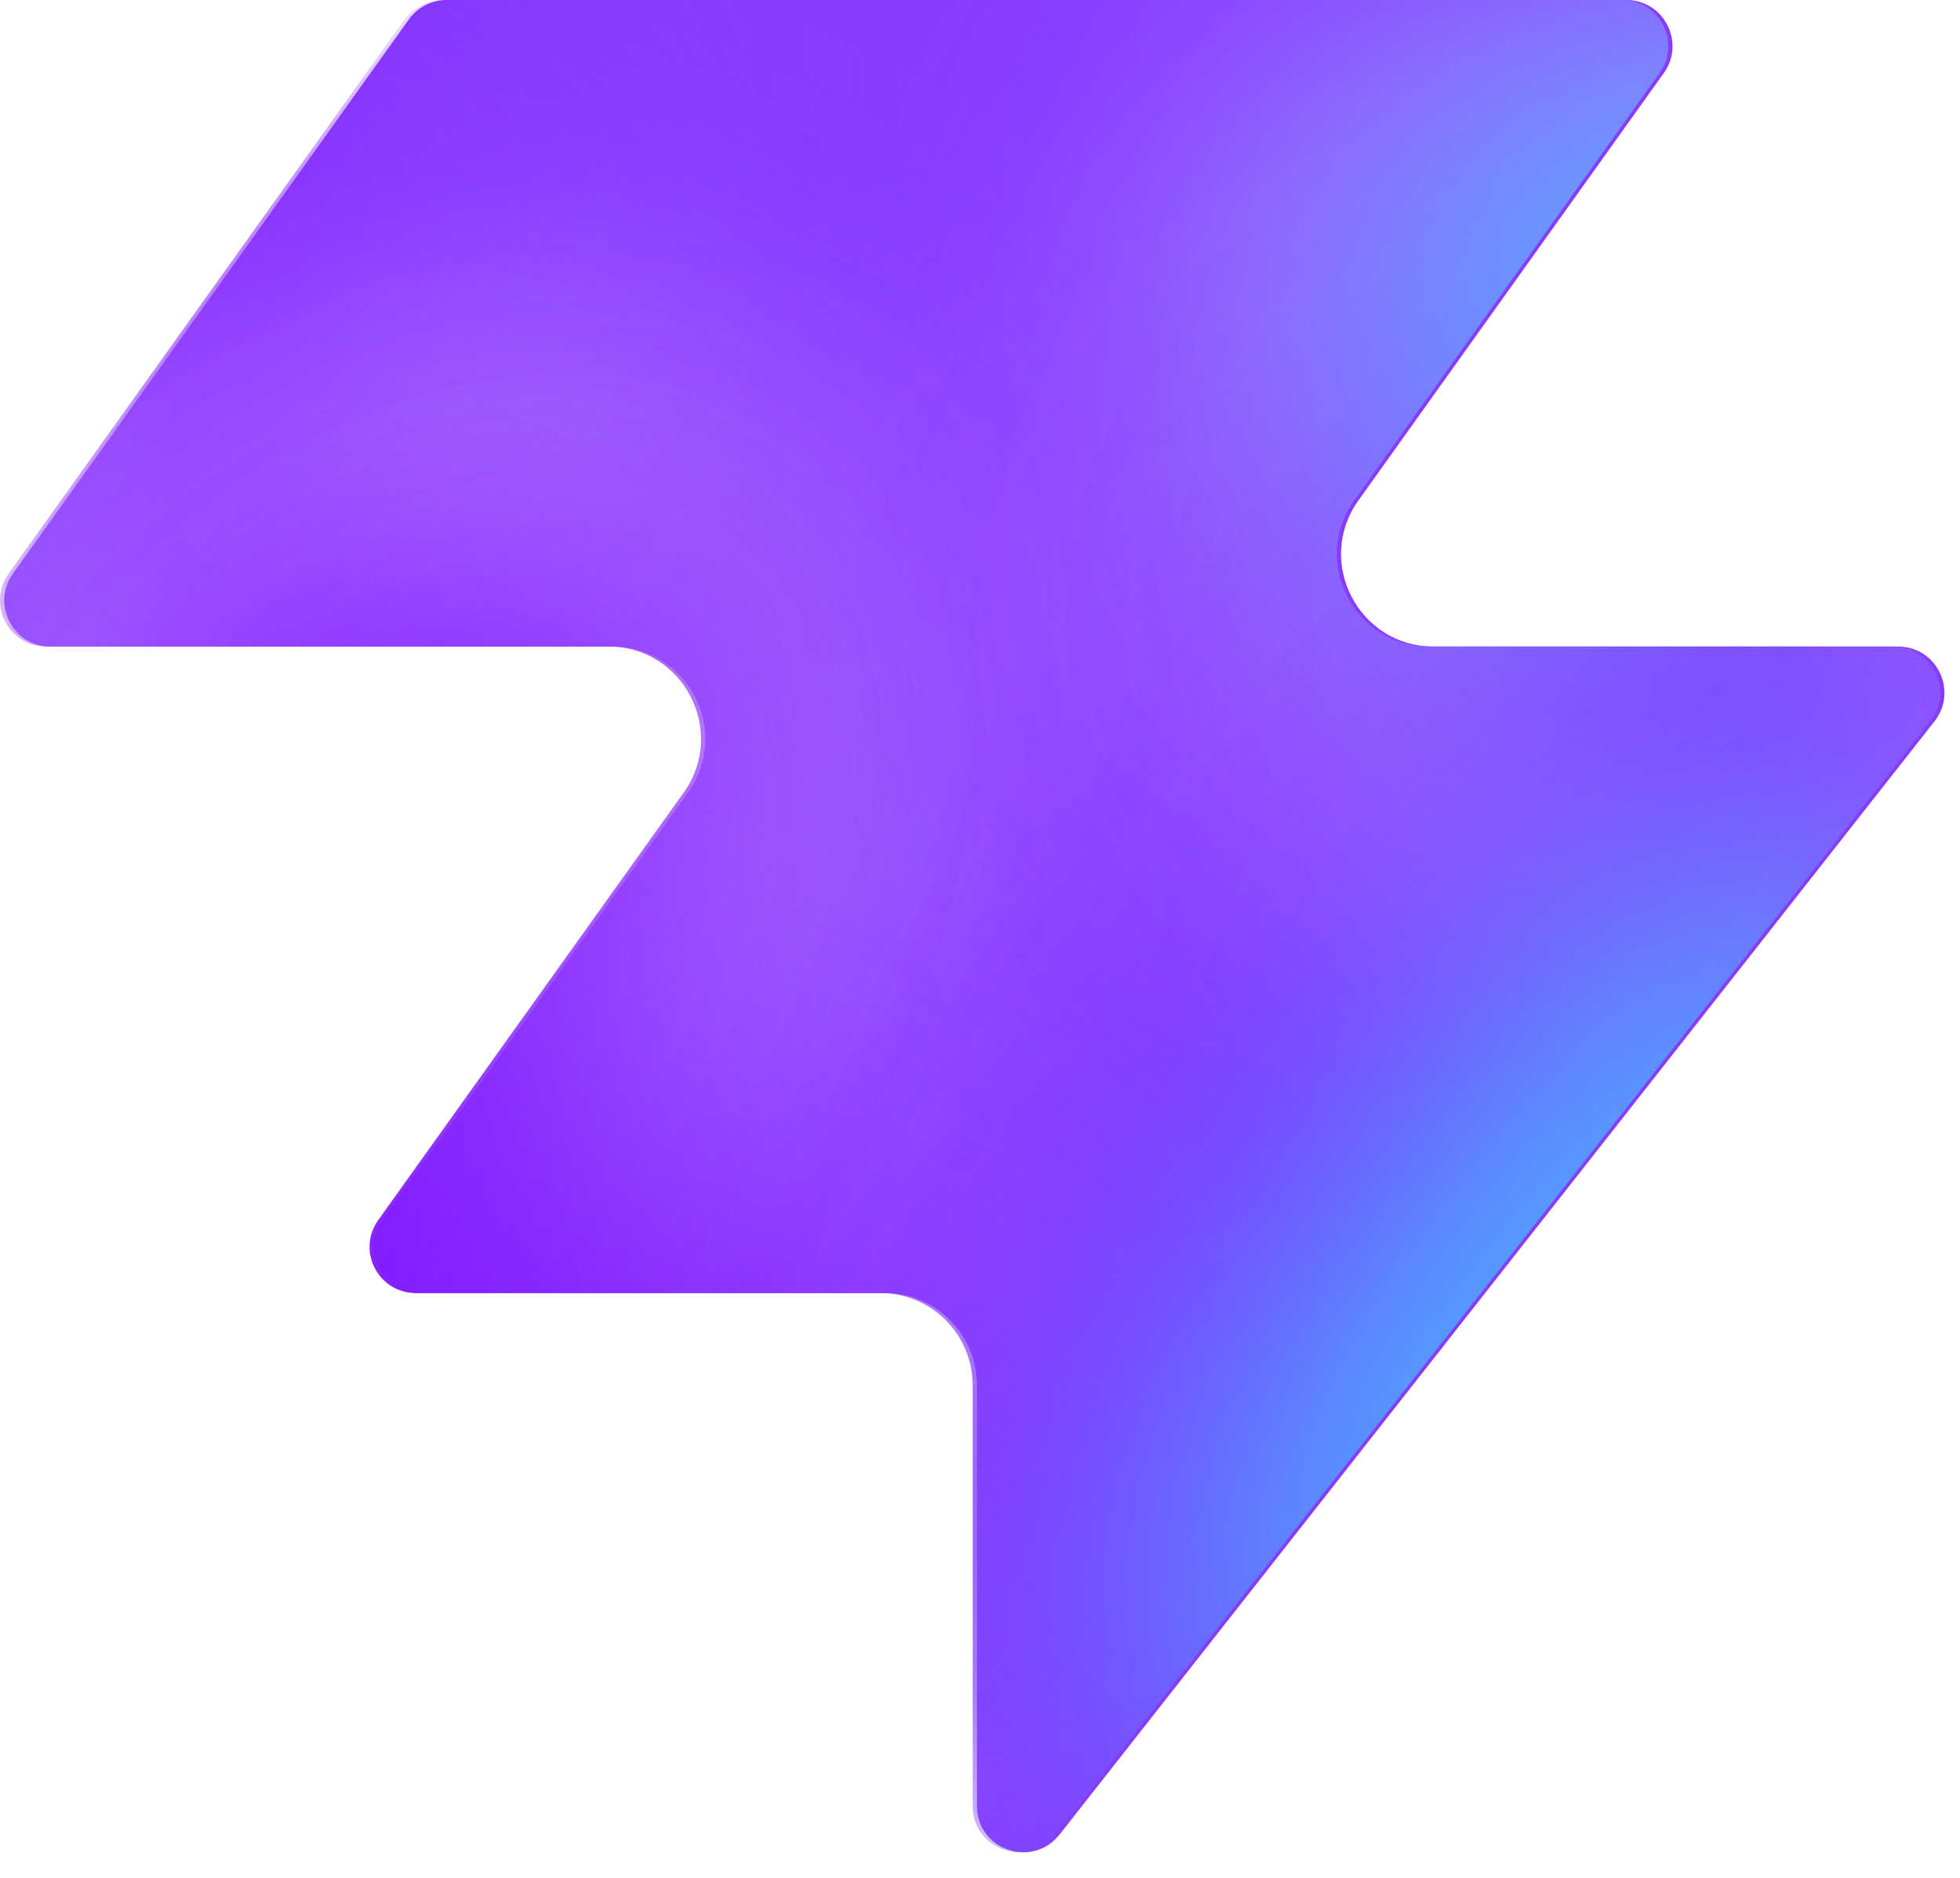
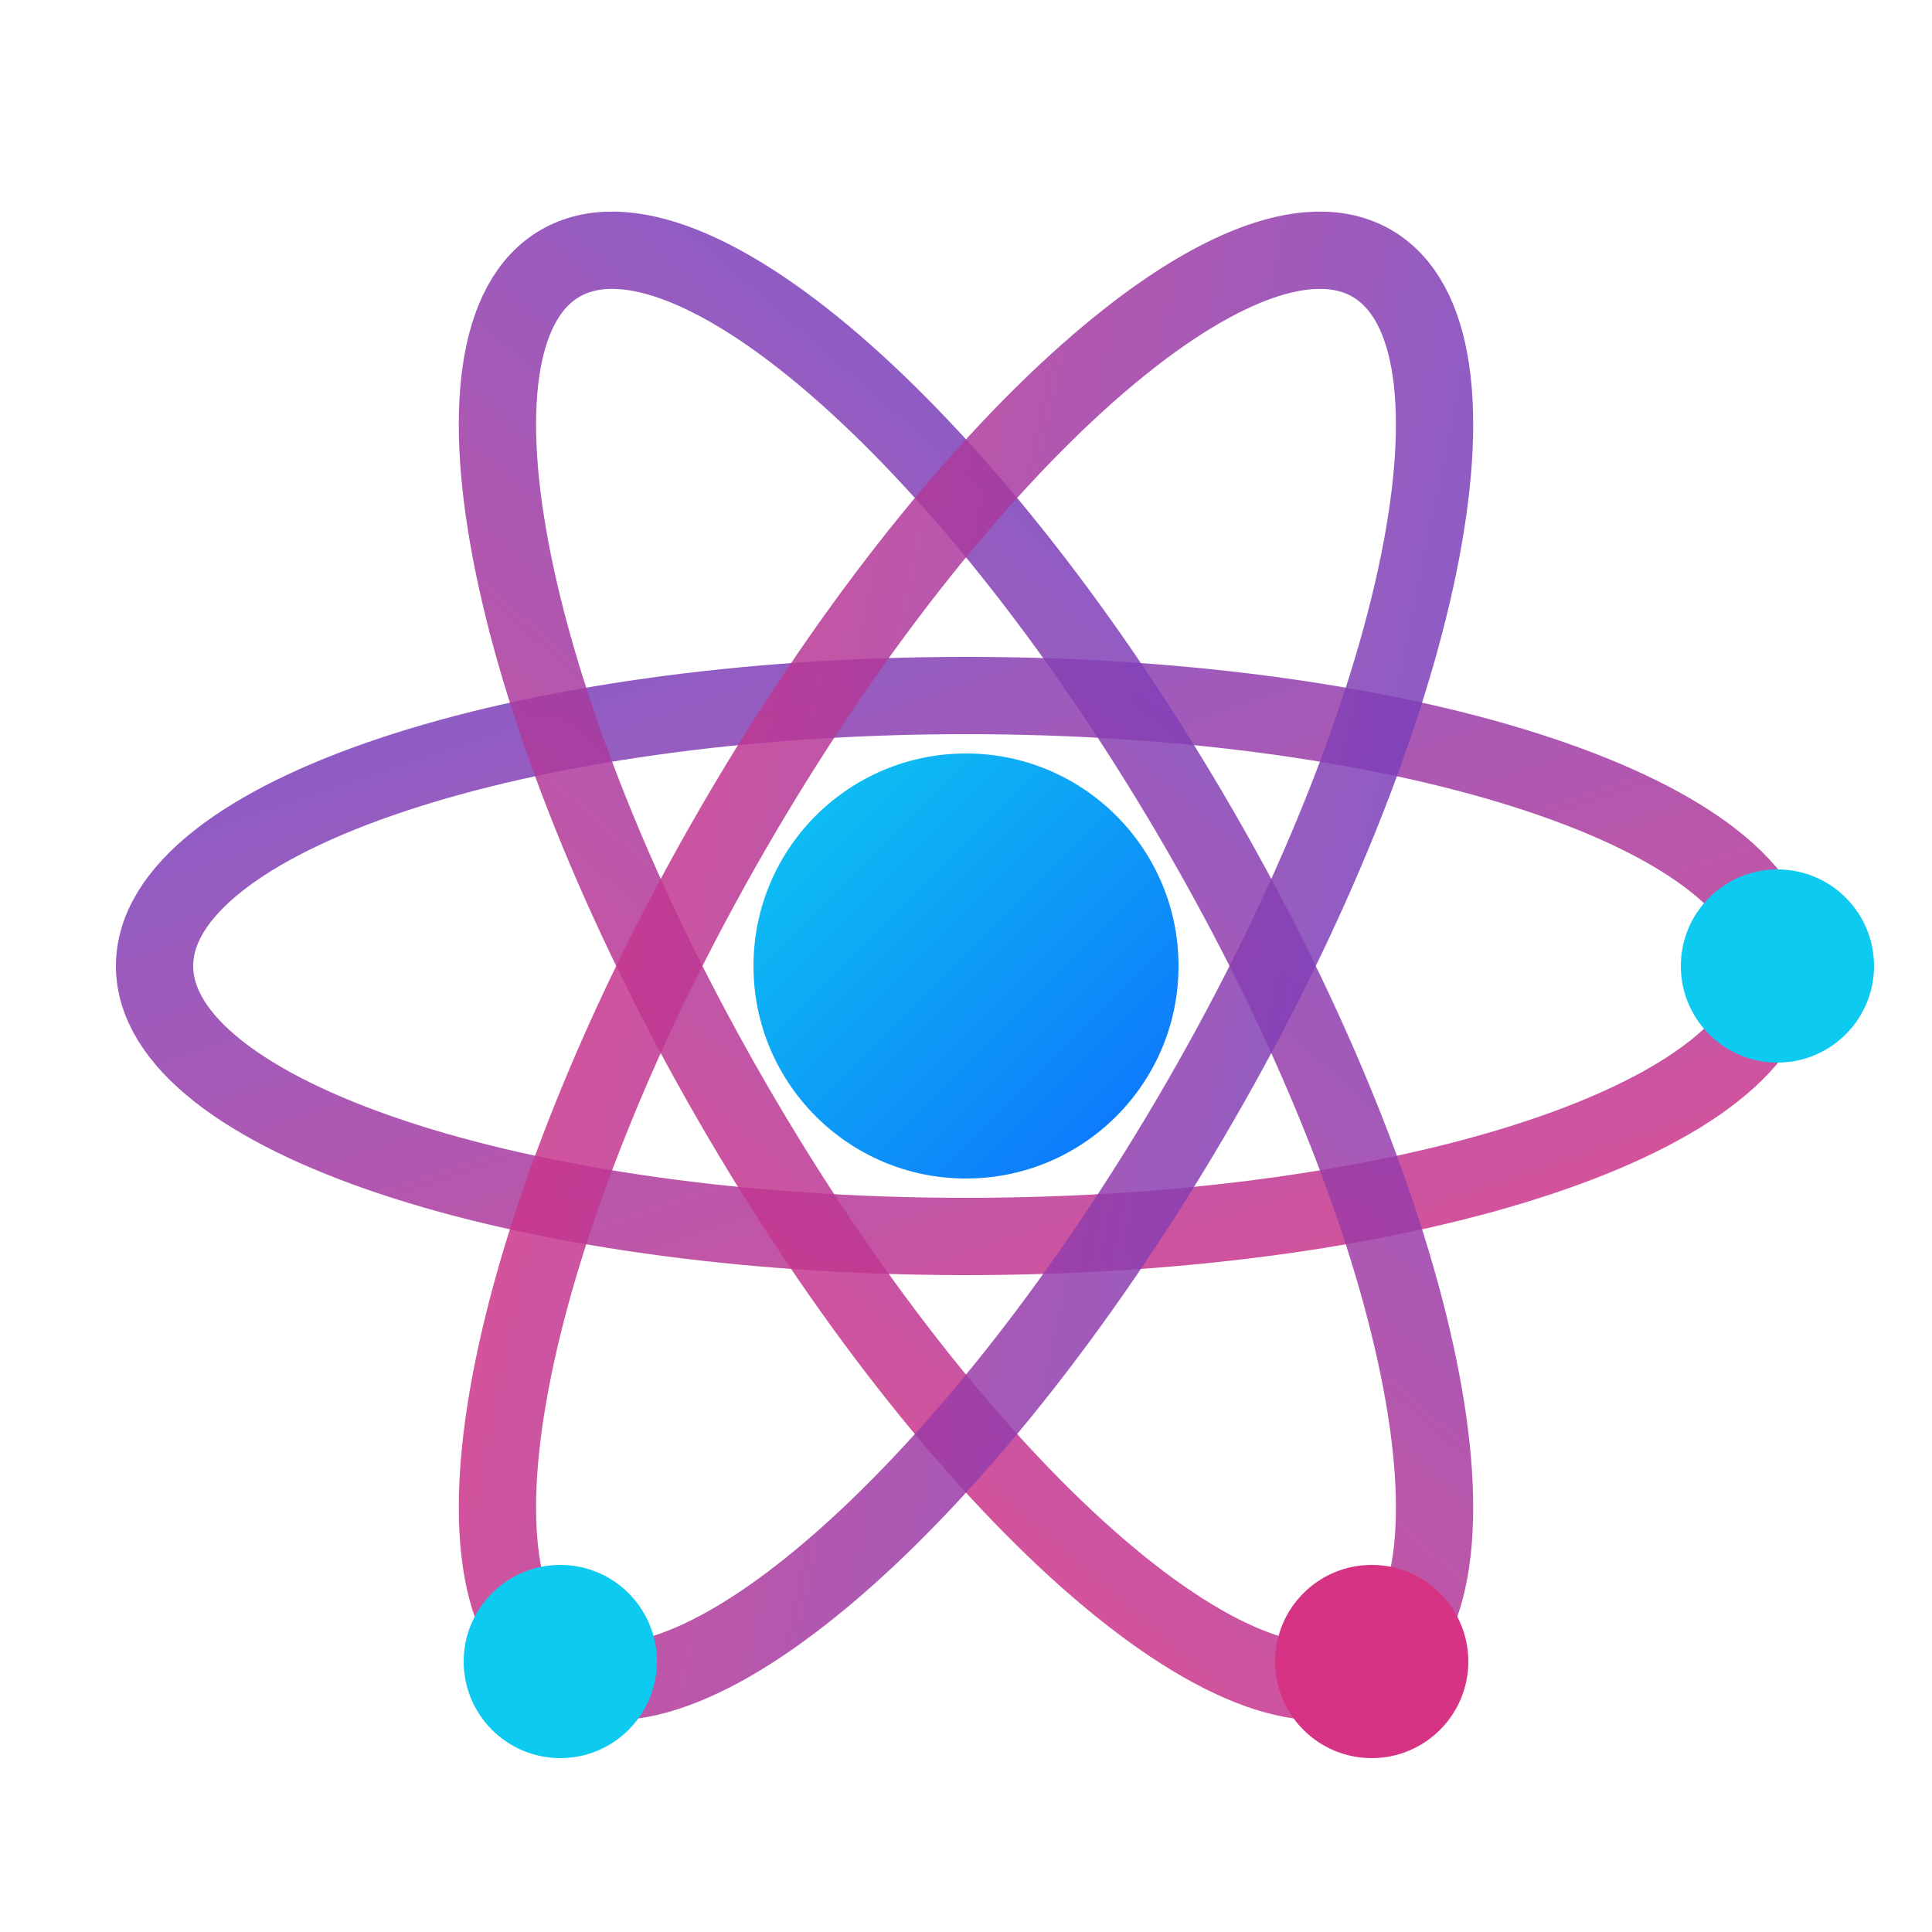
- <svg xmlns="http://www.w3.org/2000/svg" width="48" height="46" fill="none" viewBox="0 0 48 46">
-   <path fill="#863bff" d="M25.946 44.938c-.664.845-2.021.375-2.021-.698V33.937a2.26 2.26 0 0 0-2.262-2.262H10.287c-.92 0-1.456-1.04-.92-1.788l7.48-10.471c1.07-1.497 0-3.578-1.842-3.578H1.237c-.92 0-1.456-1.04-.92-1.788L10.013.474c.214-.297.556-.474.92-.474h28.894c.92 0 1.456 1.04.92 1.788l-7.48 10.471c-1.07 1.498 0 3.579 1.842 3.579h11.377c.943 0 1.473 1.088.89 1.83L25.947 44.94z" style="fill:#863bff;fill:color(display-p3 .525 .23 1);fill-opacity:1" />
-   <mask id="a" width="48" height="46" x="0" y="0" maskUnits="userSpaceOnUse" style="mask-type:alpha">
-     <path fill="#000" d="M25.842 44.938c-.664.844-2.021.375-2.021-.698V33.937a2.26 2.26 0 0 0-2.262-2.262H10.183c-.92 0-1.456-1.04-.92-1.788l7.48-10.471c1.07-1.498 0-3.579-1.842-3.579H1.133c-.92 0-1.456-1.04-.92-1.787L9.91.473c.214-.297.556-.474.92-.474h28.894c.92 0 1.456 1.04.92 1.788l-7.48 10.471c-1.07 1.498 0 3.578 1.842 3.578h11.377c.943 0 1.473 1.088.89 1.832L25.843 44.94z" style="fill:#000;fill-opacity:1" />
-   </mask>
-   <g mask="url(#a)">
-     <g filter="url(#b)">
-       <ellipse cx="5.508" cy="14.704" fill="#ede6ff" rx="5.508" ry="14.704" style="fill:#ede6ff;fill:color(display-p3 .927 .903 1);fill-opacity:1" transform="matrix(.00324 1 1 -.00324 -4.47 31.516)" />
-     </g>
-     <g filter="url(#c)">
-       <ellipse cx="10.399" cy="29.851" fill="#ede6ff" rx="10.399" ry="29.851" style="fill:#ede6ff;fill:color(display-p3 .927 .903 1);fill-opacity:1" transform="matrix(.00324 1 1 -.00324 -39.328 7.883)" />
-     </g>
-     <g filter="url(#d)">
-       <ellipse cx="5.508" cy="30.487" fill="#7e14ff" rx="5.508" ry="30.487" style="fill:#7e14ff;fill:color(display-p3 .492 .077 1);fill-opacity:1" transform="rotate(89.814 -25.913 -14.639)scale(1 -1)" />
-     </g>
-     <g filter="url(#e)">
-       <ellipse cx="5.508" cy="30.599" fill="#7e14ff" rx="5.508" ry="30.599" style="fill:#7e14ff;fill:color(display-p3 .492 .077 1);fill-opacity:1" transform="rotate(89.814 -32.644 -3.334)scale(1 -1)" />
-     </g>
-     <g filter="url(#f)">
-       <ellipse cx="5.508" cy="30.599" fill="#7e14ff" rx="5.508" ry="30.599" style="fill:#7e14ff;fill:color(display-p3 .492 .077 1);fill-opacity:1" transform="matrix(.00324 1 1 -.00324 -34.34 30.47)" />
-     </g>
-     <g filter="url(#g)">
-       <ellipse cx="14.072" cy="22.078" fill="#ede6ff" rx="14.072" ry="22.078" style="fill:#ede6ff;fill:color(display-p3 .927 .903 1);fill-opacity:1" transform="rotate(93.35 24.506 48.493)scale(-1 1)" />
-     </g>
-     <g filter="url(#h)">
-       <ellipse cx="3.47" cy="21.501" fill="#7e14ff" rx="3.47" ry="21.501" style="fill:#7e14ff;fill:color(display-p3 .492 .077 1);fill-opacity:1" transform="rotate(89.009 28.708 47.59)scale(-1 1)" />
-     </g>
-     <g filter="url(#i)">
-       <ellipse cx="3.47" cy="21.501" fill="#7e14ff" rx="3.47" ry="21.501" style="fill:#7e14ff;fill:color(display-p3 .492 .077 1);fill-opacity:1" transform="rotate(89.009 28.708 47.59)scale(-1 1)" />
-     </g>
-     <g filter="url(#j)">
-       <ellipse cx=".387" cy="8.972" fill="#7e14ff" rx="4.407" ry="29.108" style="fill:#7e14ff;fill:color(display-p3 .492 .077 1);fill-opacity:1" transform="rotate(39.51 .387 8.972)" />
-     </g>
-     <g filter="url(#k)">
-       <ellipse cx="47.523" cy="-6.092" fill="#7e14ff" rx="4.407" ry="29.108" style="fill:#7e14ff;fill:color(display-p3 .492 .077 1);fill-opacity:1" transform="rotate(37.892 47.523 -6.092)" />
-     </g>
-     <g filter="url(#l)">
-       <ellipse cx="41.412" cy="6.333" fill="#47bfff" rx="5.971" ry="9.665" style="fill:#47bfff;fill:color(display-p3 .28 .748 1);fill-opacity:1" transform="rotate(37.892 41.412 6.333)" />
-     </g>
-     <g filter="url(#m)">
-       <ellipse cx="-1.879" cy="38.332" fill="#7e14ff" rx="4.407" ry="29.108" style="fill:#7e14ff;fill:color(display-p3 .492 .077 1);fill-opacity:1" transform="rotate(37.892 -1.88 38.332)" />
-     </g>
-     <g filter="url(#n)">
-       <ellipse cx="-1.879" cy="38.332" fill="#7e14ff" rx="4.407" ry="29.108" style="fill:#7e14ff;fill:color(display-p3 .492 .077 1);fill-opacity:1" transform="rotate(37.892 -1.88 38.332)" />
-     </g>
-     <g filter="url(#o)">
-       <ellipse cx="35.651" cy="29.907" fill="#7e14ff" rx="4.407" ry="29.108" style="fill:#7e14ff;fill:color(display-p3 .492 .077 1);fill-opacity:1" transform="rotate(37.892 35.651 29.907)" />
-     </g>
-     <g filter="url(#p)">
-       <ellipse cx="38.418" cy="32.4" fill="#47bfff" rx="5.971" ry="15.297" style="fill:#47bfff;fill:color(display-p3 .28 .748 1);fill-opacity:1" transform="rotate(37.892 38.418 32.4)" />
-     </g>
-   </g>
+ <svg xmlns="http://www.w3.org/2000/svg" viewBox="0 0 100 100" fill="none">
  <defs>
-     <filter id="b" width="60.045" height="41.654" x="-19.77" y="16.149" color-interpolation-filters="sRGB" filterUnits="userSpaceOnUse">
-       <feFlood flood-opacity="0" result="BackgroundImageFix" />
-       <feBlend in="SourceGraphic" in2="BackgroundImageFix" result="shape" />
-       <feGaussianBlur result="effect1_foregroundBlur_2002_17158" stdDeviation="7.659" />
-     </filter>
-     <filter id="c" width="90.34" height="51.437" x="-54.613" y="-7.533" color-interpolation-filters="sRGB" filterUnits="userSpaceOnUse">
-       <feFlood flood-opacity="0" result="BackgroundImageFix" />
-       <feBlend in="SourceGraphic" in2="BackgroundImageFix" result="shape" />
-       <feGaussianBlur result="effect1_foregroundBlur_2002_17158" stdDeviation="7.659" />
-     </filter>
-     <filter id="d" width="79.355" height="29.4" x="-49.64" y="2.03" color-interpolation-filters="sRGB" filterUnits="userSpaceOnUse">
-       <feFlood flood-opacity="0" result="BackgroundImageFix" />
-       <feBlend in="SourceGraphic" in2="BackgroundImageFix" result="shape" />
-       <feGaussianBlur result="effect1_foregroundBlur_2002_17158" stdDeviation="4.596" />
-     </filter>
-     <filter id="e" width="79.579" height="29.4" x="-45.045" y="20.029" color-interpolation-filters="sRGB" filterUnits="userSpaceOnUse">
-       <feFlood flood-opacity="0" result="BackgroundImageFix" />
-       <feBlend in="SourceGraphic" in2="BackgroundImageFix" result="shape" />
-       <feGaussianBlur result="effect1_foregroundBlur_2002_17158" stdDeviation="4.596" />
-     </filter>
-     <filter id="f" width="79.579" height="29.4" x="-43.513" y="21.178" color-interpolation-filters="sRGB" filterUnits="userSpaceOnUse">
-       <feFlood flood-opacity="0" result="BackgroundImageFix" />
-       <feBlend in="SourceGraphic" in2="BackgroundImageFix" result="shape" />
-       <feGaussianBlur result="effect1_foregroundBlur_2002_17158" stdDeviation="4.596" />
-     </filter>
-     <filter id="g" width="74.749" height="58.852" x="15.756" y="-17.901" color-interpolation-filters="sRGB" filterUnits="userSpaceOnUse">
-       <feFlood flood-opacity="0" result="BackgroundImageFix" />
-       <feBlend in="SourceGraphic" in2="BackgroundImageFix" result="shape" />
-       <feGaussianBlur result="effect1_foregroundBlur_2002_17158" stdDeviation="7.659" />
-     </filter>
-     <filter id="h" width="61.377" height="25.362" x="23.548" y="2.284" color-interpolation-filters="sRGB" filterUnits="userSpaceOnUse">
-       <feFlood flood-opacity="0" result="BackgroundImageFix" />
-       <feBlend in="SourceGraphic" in2="BackgroundImageFix" result="shape" />
-       <feGaussianBlur result="effect1_foregroundBlur_2002_17158" stdDeviation="4.596" />
-     </filter>
-     <filter id="i" width="61.377" height="25.362" x="23.548" y="2.284" color-interpolation-filters="sRGB" filterUnits="userSpaceOnUse">
-       <feFlood flood-opacity="0" result="BackgroundImageFix" />
-       <feBlend in="SourceGraphic" in2="BackgroundImageFix" result="shape" />
-       <feGaussianBlur result="effect1_foregroundBlur_2002_17158" stdDeviation="4.596" />
-     </filter>
-     <filter id="j" width="56.045" height="63.649" x="-27.636" y="-22.853" color-interpolation-filters="sRGB" filterUnits="userSpaceOnUse">
-       <feFlood flood-opacity="0" result="BackgroundImageFix" />
-       <feBlend in="SourceGraphic" in2="BackgroundImageFix" result="shape" />
-       <feGaussianBlur result="effect1_foregroundBlur_2002_17158" stdDeviation="4.596" />
-     </filter>
-     <filter id="k" width="54.814" height="64.646" x="20.116" y="-38.415" color-interpolation-filters="sRGB" filterUnits="userSpaceOnUse">
-       <feFlood flood-opacity="0" result="BackgroundImageFix" />
-       <feBlend in="SourceGraphic" in2="BackgroundImageFix" result="shape" />
-       <feGaussianBlur result="effect1_foregroundBlur_2002_17158" stdDeviation="4.596" />
-     </filter>
-     <filter id="l" width="33.541" height="35.313" x="24.641" y="-11.323" color-interpolation-filters="sRGB" filterUnits="userSpaceOnUse">
-       <feFlood flood-opacity="0" result="BackgroundImageFix" />
-       <feBlend in="SourceGraphic" in2="BackgroundImageFix" result="shape" />
-       <feGaussianBlur result="effect1_foregroundBlur_2002_17158" stdDeviation="4.596" />
-     </filter>
-     <filter id="m" width="54.814" height="64.646" x="-29.286" y="6.009" color-interpolation-filters="sRGB" filterUnits="userSpaceOnUse">
-       <feFlood flood-opacity="0" result="BackgroundImageFix" />
-       <feBlend in="SourceGraphic" in2="BackgroundImageFix" result="shape" />
-       <feGaussianBlur result="effect1_foregroundBlur_2002_17158" stdDeviation="4.596" />
-     </filter>
-     <filter id="n" width="54.814" height="64.646" x="-29.286" y="6.009" color-interpolation-filters="sRGB" filterUnits="userSpaceOnUse">
-       <feFlood flood-opacity="0" result="BackgroundImageFix" />
-       <feBlend in="SourceGraphic" in2="BackgroundImageFix" result="shape" />
-       <feGaussianBlur result="effect1_foregroundBlur_2002_17158" stdDeviation="4.596" />
-     </filter>
-     <filter id="o" width="54.814" height="64.646" x="8.244" y="-2.416" color-interpolation-filters="sRGB" filterUnits="userSpaceOnUse">
-       <feFlood flood-opacity="0" result="BackgroundImageFix" />
-       <feBlend in="SourceGraphic" in2="BackgroundImageFix" result="shape" />
-       <feGaussianBlur result="effect1_foregroundBlur_2002_17158" stdDeviation="4.596" />
-     </filter>
-     <filter id="p" width="39.409" height="43.623" x="18.713" y="10.588" color-interpolation-filters="sRGB" filterUnits="userSpaceOnUse">
-       <feFlood flood-opacity="0" result="BackgroundImageFix" />
-       <feBlend in="SourceGraphic" in2="BackgroundImageFix" result="shape" />
-       <feGaussianBlur result="effect1_foregroundBlur_2002_17158" stdDeviation="4.596" />
-     </filter>
+     <linearGradient id="nucleusGrad" x1="0%" y1="0%" x2="100%" y2="100%">
+       <stop offset="0%" stop-color="#0dcaf0" />
+       <stop offset="100%" stop-color="#0d6efd" />
+     </linearGradient>
+     <linearGradient id="orbitGrad" x1="0%" y1="0%" x2="100%" y2="100%">
+       <stop offset="0%" stop-color="#6f42c1" />
+       <stop offset="100%" stop-color="#d63384" />
+     </linearGradient>
  </defs>
+   <ellipse cx="50" cy="50" rx="42" ry="14" stroke="url(#orbitGrad)" stroke-width="4" transform="rotate(0, 50, 50)" opacity="0.85" />
+   <ellipse cx="50" cy="50" rx="42" ry="14" stroke="url(#orbitGrad)" stroke-width="4" transform="rotate(60, 50, 50)" opacity="0.85" />
+   <ellipse cx="50" cy="50" rx="42" ry="14" stroke="url(#orbitGrad)" stroke-width="4" transform="rotate(120, 50, 50)" opacity="0.85" />
+   <circle cx="50" cy="50" r="11" fill="url(#nucleusGrad)" />
+   <circle cx="92" cy="50" r="5" fill="#0dcaf0" />
+   <circle cx="71" cy="86" r="5" fill="#d63384" />
+   <circle cx="29" cy="86" r="5" fill="#0dcaf0" />
</svg>
